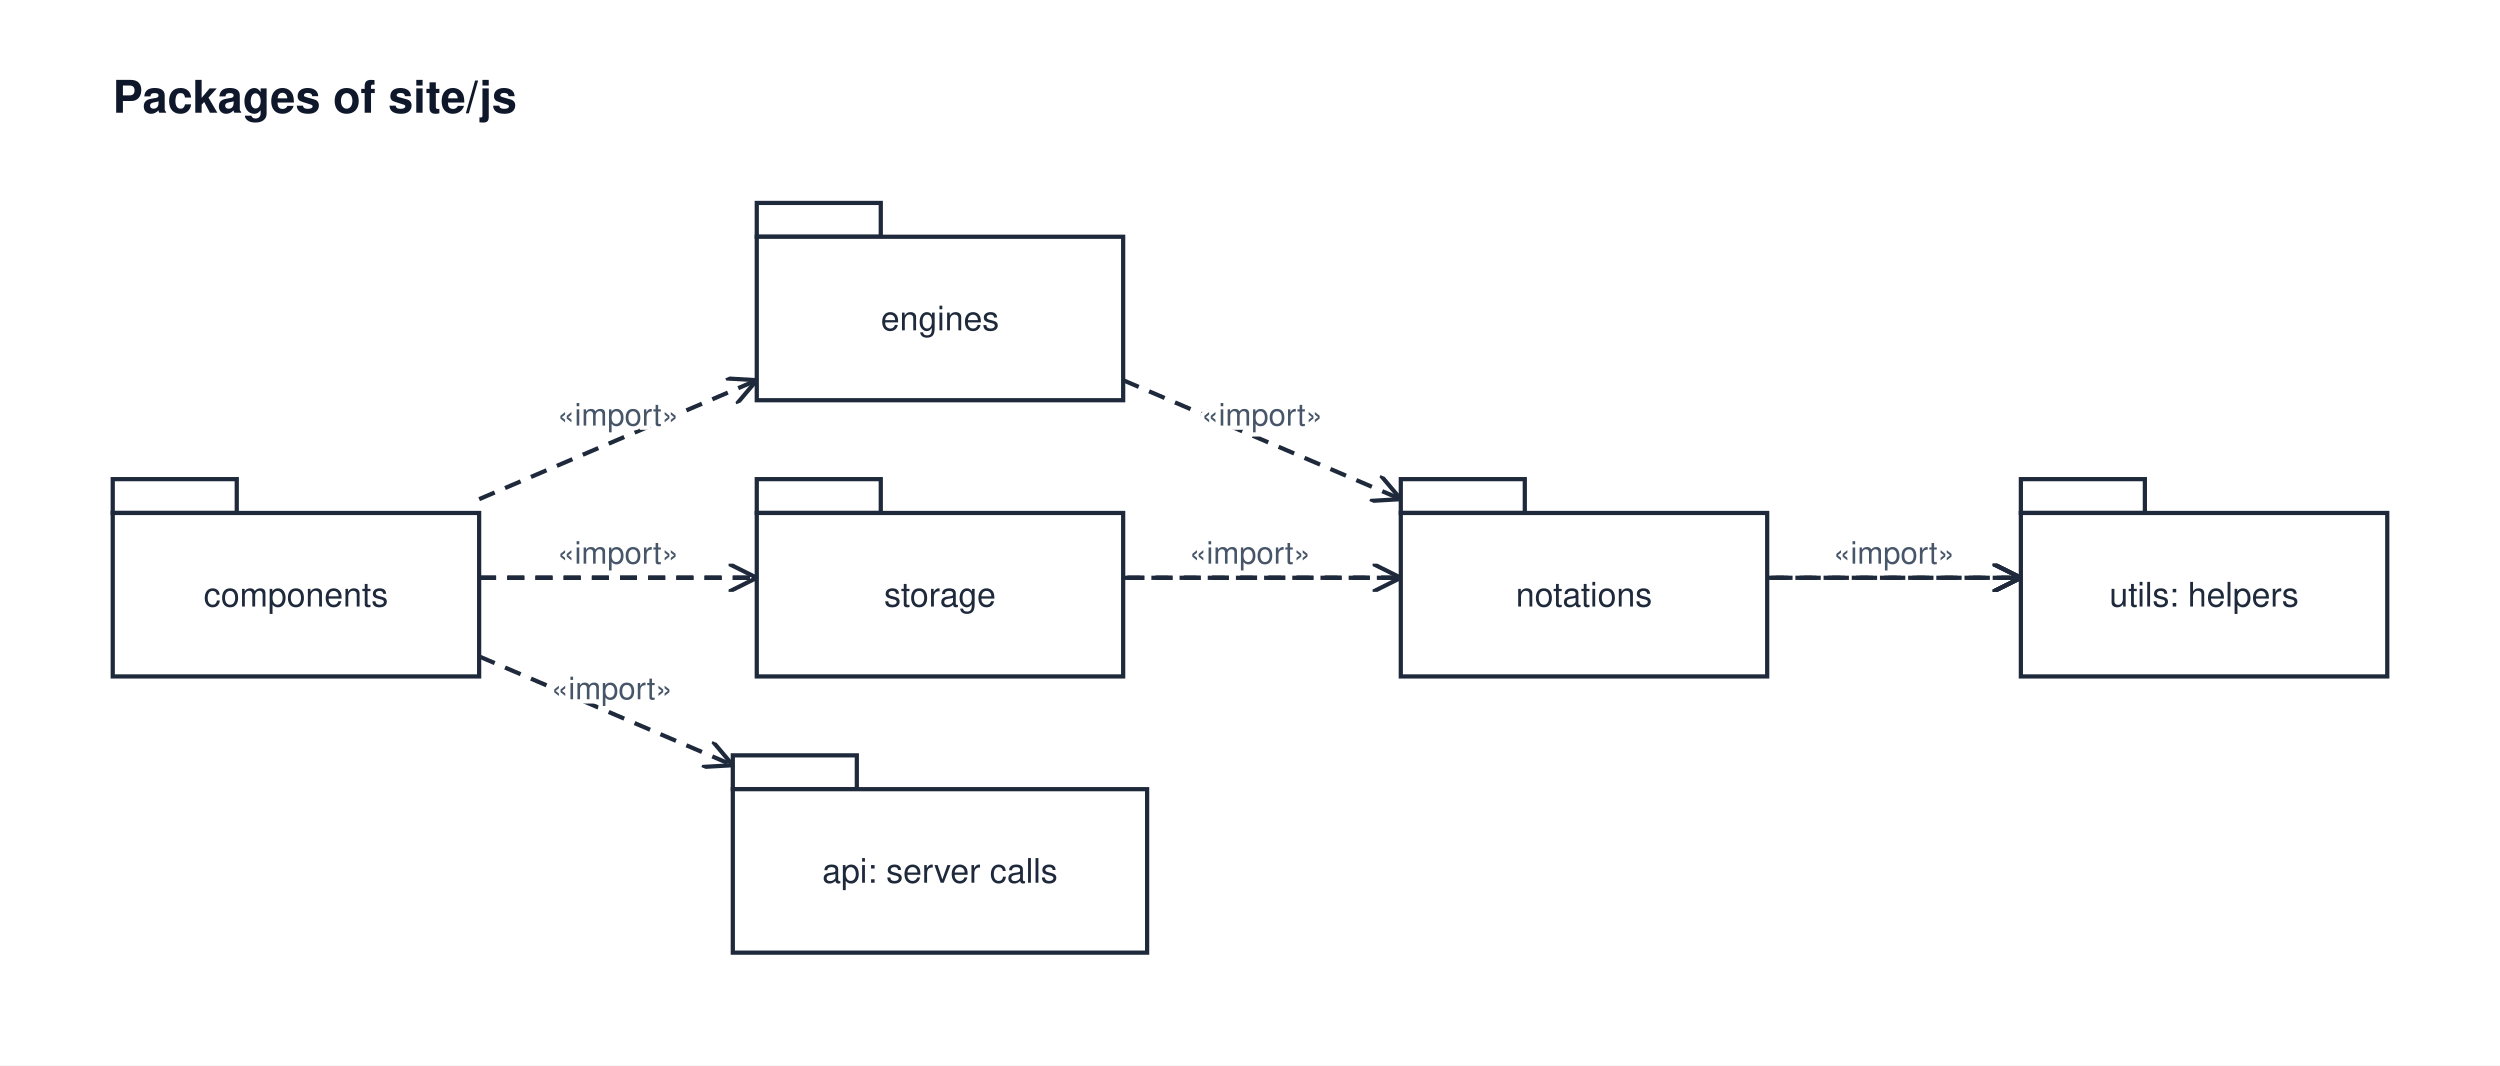
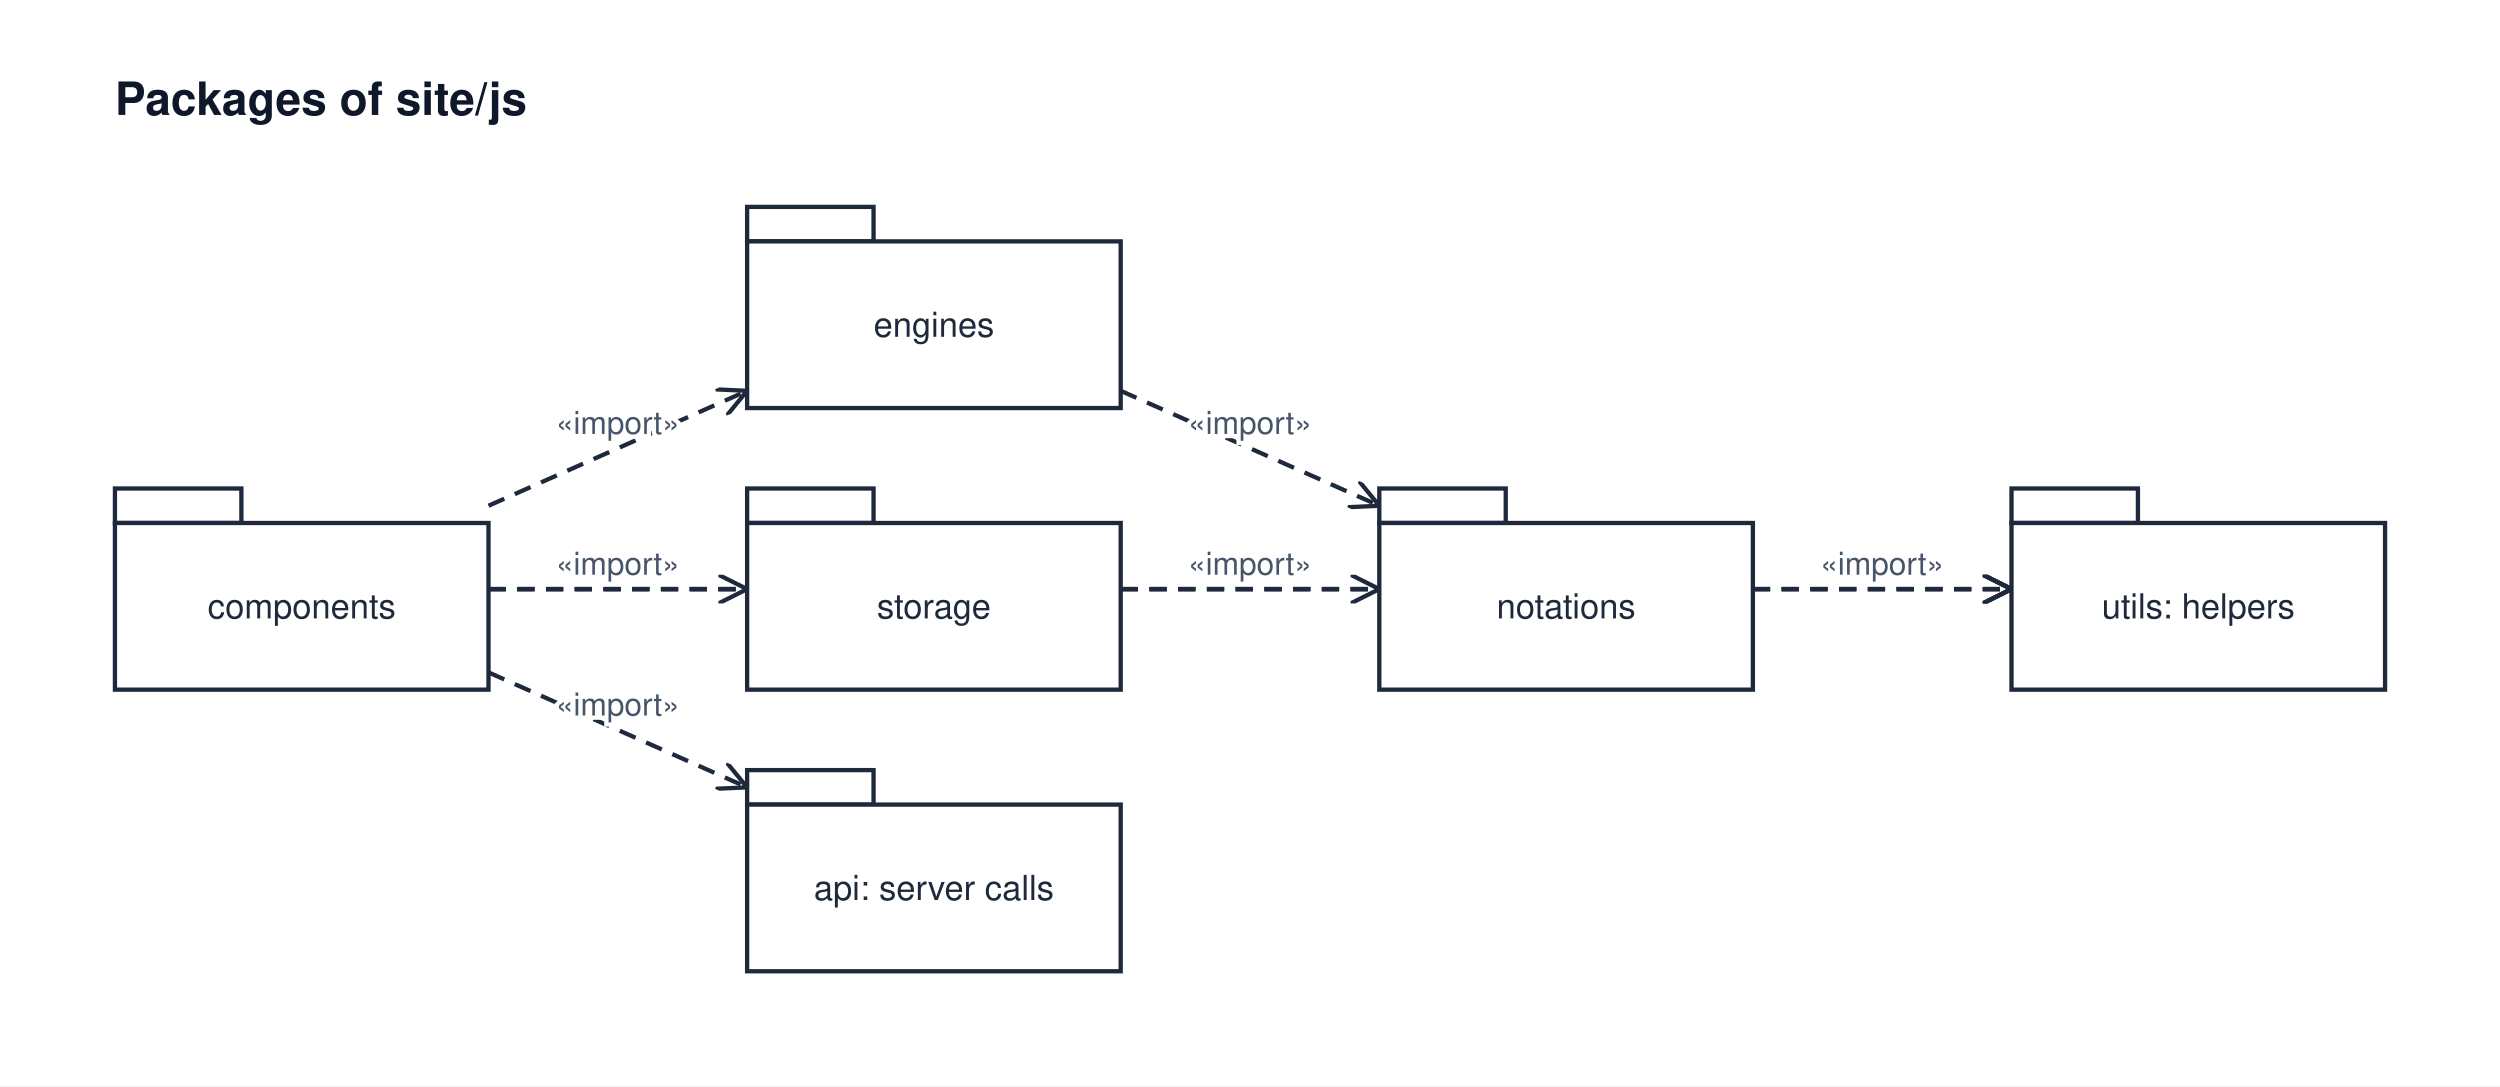
- <svg xmlns="http://www.w3.org/2000/svg" width="887" height="378" viewBox="0 0 887 378" font-family="Helvetica, Arial, sans-serif" role="img" aria-label="Diagram: Own engine (in the browser)">
+ <svg xmlns="http://www.w3.org/2000/svg" width="870" height="378" viewBox="0 0 870 378" font-family="Helvetica, Arial, sans-serif" role="img" aria-label="Diagram: Own engine (in the browser)">
  <defs>
    <marker id="m-arrow" viewBox="0 0 10 10" refX="10" refY="5" markerWidth="10" markerHeight="10" markerUnits="userSpaceOnUse" orient="auto-start-reverse">
      <path d="M0 0L10 5L0 10Z" fill="#1e293b" />
    </marker>
    <marker id="m-open" viewBox="0 0 10 10" refX="10" refY="5" markerWidth="10" markerHeight="10" markerUnits="userSpaceOnUse" orient="auto-start-reverse">
      <path d="M0 0L10 5L0 10" fill="none" stroke="#1e293b" stroke-width="1.5" />
    </marker>
    <marker id="m-triangle" viewBox="0 0 12 12" refX="12" refY="6" markerWidth="12" markerHeight="12" markerUnits="userSpaceOnUse" orient="auto-start-reverse">
      <path d="M0 0L12 6L0 12Z" fill="#ffffff" stroke="#1e293b" stroke-width="1.5" />
    </marker>
    <marker id="m-diamond" viewBox="0 0 16 10" refX="16" refY="5" markerWidth="16" markerHeight="10" markerUnits="userSpaceOnUse" orient="auto-start-reverse">
      <path d="M0 5L8 0L16 5L8 10Z" fill="#ffffff" stroke="#1e293b" stroke-width="1.5" />
    </marker>
    <marker id="m-diamond-filled" viewBox="0 0 16 10" refX="16" refY="5" markerWidth="16" markerHeight="10" markerUnits="userSpaceOnUse" orient="auto-start-reverse">
      <path d="M0 5L8 0L16 5L8 10Z" fill="#1e293b" />
    </marker>
    <marker id="m-one" viewBox="0 0 14 14" refX="14" refY="7" markerWidth="14" markerHeight="14" markerUnits="userSpaceOnUse" orient="auto-start-reverse">
      <path d="M7 1V13M11 1V13" stroke="#1e293b" stroke-width="1.5" />
    </marker>
    <marker id="m-many" viewBox="0 0 14 14" refX="14" refY="7" markerWidth="14" markerHeight="14" markerUnits="userSpaceOnUse" orient="auto-start-reverse">
      <path d="M14 7L2 1M14 7L2 7M14 7L2 13" fill="none" stroke="#1e293b" stroke-width="1.5" />
    </marker>
    <marker id="m-zero-one" viewBox="0 0 18 14" refX="18" refY="7" markerWidth="18" markerHeight="14" markerUnits="userSpaceOnUse" orient="auto-start-reverse">
      <circle cx="5" cy="7" r="4" fill="#ffffff" stroke="#1e293b" stroke-width="1.5" />
      <path d="M13 1V13" stroke="#1e293b" stroke-width="1.5" />
    </marker>
    <marker id="m-one-many" viewBox="0 0 14 14" refX="14" refY="7" markerWidth="14" markerHeight="14" markerUnits="userSpaceOnUse" orient="auto-start-reverse">
      <path d="M14 7L2 1M14 7L2 7M14 7L2 13M5 1V13" fill="none" stroke="#1e293b" stroke-width="1.5" />
    </marker>
  </defs>
-   <rect width="887" height="378" fill="#ffffff" />
+   <rect width="870" height="378" fill="#ffffff" />
  <text x="40" y="40" font-size="16" font-weight="700" fill="#0f172a">Packages of site/js</text>
-   <path class="notation__edge" id="edge-0" d="M170 205Q333.5 205 497 205" fill="none" stroke="#1e293b" stroke-width="1.5" stroke-dasharray="6 4" marker-end="url(#m-open)" />
-   <text x="333.5" y="200" text-anchor="middle" font-size="11" fill="#475569" stroke="#ffffff" stroke-width="3" paint-order="stroke">«import»</text>
-   <path class="notation__edge" id="edge-1" d="M170 177.1Q219.3 156 268.5 134.9" fill="none" stroke="#1e293b" stroke-width="1.5" stroke-dasharray="6 4" marker-end="url(#m-open)" />
-   <text x="219.3" y="151" text-anchor="middle" font-size="11" fill="#475569" stroke="#ffffff" stroke-width="3" paint-order="stroke">«import»</text>
-   <path class="notation__edge" id="edge-2" d="M170 205Q219.3 205 268.5 205" fill="none" stroke="#1e293b" stroke-width="1.5" stroke-dasharray="6 4" marker-end="url(#m-open)" />
-   <text x="219.3" y="200" text-anchor="middle" font-size="11" fill="#475569" stroke="#ffffff" stroke-width="3" paint-order="stroke">«import»</text>
-   <path class="notation__edge" id="edge-3" d="M170 232.9Q219.3 254 260 271.5" fill="none" stroke="#1e293b" stroke-width="1.5" stroke-dasharray="6 4" marker-end="url(#m-open)" />
-   <text x="217.1" y="248.1" text-anchor="middle" font-size="11" fill="#475569" stroke="#ffffff" stroke-width="3" paint-order="stroke">«import»</text>
-   <path class="notation__edge" id="edge-4" d="M170 205Q443.5 205 717 205" fill="none" stroke="#1e293b" stroke-width="1.5" stroke-dasharray="6 4" marker-end="url(#m-open)" />
-   <text x="443.5" y="200" text-anchor="middle" font-size="11" fill="#475569" stroke="#ffffff" stroke-width="3" paint-order="stroke">«import»</text>
-   <path class="notation__edge" id="edge-5" d="M398.5 134.9Q447.8 156 497 177.1" fill="none" stroke="#1e293b" stroke-width="1.5" stroke-dasharray="6 4" marker-end="url(#m-open)" />
-   <text x="447.8" y="151" text-anchor="middle" font-size="11" fill="#475569" stroke="#ffffff" stroke-width="3" paint-order="stroke">«import»</text>
-   <path class="notation__edge" id="edge-6" d="M627 205Q672 205 717 205" fill="none" stroke="#1e293b" stroke-width="1.5" stroke-dasharray="6 4" marker-end="url(#m-open)" />
-   <text x="672" y="200" text-anchor="middle" font-size="11" fill="#475569" stroke="#ffffff" stroke-width="3" paint-order="stroke">«import»</text>
-   <path class="notation__edge" id="edge-7" d="M398.5 205Q557.8 205 717 205" fill="none" stroke="#1e293b" stroke-width="1.5" stroke-dasharray="6 4" marker-end="url(#m-open)" />
-   <text x="557.8" y="200" text-anchor="middle" font-size="11" fill="#475569" stroke="#ffffff" stroke-width="3" paint-order="stroke">«import»</text>
+   <path class="notation__edge" id="edge-0" d="M170 205Q325 205 480 205" fill="none" stroke="#1e293b" stroke-width="1.5" stroke-dasharray="6 4" marker-end="url(#m-open)" />
+   <text x="325" y="200" text-anchor="middle" font-size="11" fill="#475569" stroke="#ffffff" stroke-width="3" paint-order="stroke">«import»</text>
+   <path class="notation__edge" id="edge-1" d="M170 176Q215 156 260 136" fill="none" stroke="#1e293b" stroke-width="1.5" stroke-dasharray="6 4" marker-end="url(#m-open)" />
+   <text x="215" y="151" text-anchor="middle" font-size="11" fill="#475569" stroke="#ffffff" stroke-width="3" paint-order="stroke">«import»</text>
+   <path class="notation__edge" id="edge-2" d="M170 205Q215 205 260 205" fill="none" stroke="#1e293b" stroke-width="1.5" stroke-dasharray="6 4" marker-end="url(#m-open)" />
+   <text x="215" y="200" text-anchor="middle" font-size="11" fill="#475569" stroke="#ffffff" stroke-width="3" paint-order="stroke">«import»</text>
+   <path class="notation__edge" id="edge-3" d="M170 234Q215 254 260 274" fill="none" stroke="#1e293b" stroke-width="1.5" stroke-dasharray="6 4" marker-end="url(#m-open)" />
+   <text x="215" y="249" text-anchor="middle" font-size="11" fill="#475569" stroke="#ffffff" stroke-width="3" paint-order="stroke">«import»</text>
+   <path class="notation__edge" id="edge-4" d="M170 205Q435 205 700 205" fill="none" stroke="#1e293b" stroke-width="1.5" stroke-dasharray="6 4" marker-end="url(#m-open)" />
+   <text x="435" y="200" text-anchor="middle" font-size="11" fill="#475569" stroke="#ffffff" stroke-width="3" paint-order="stroke">«import»</text>
+   <path class="notation__edge" id="edge-5" d="M390 136Q435 156 480 176" fill="none" stroke="#1e293b" stroke-width="1.5" stroke-dasharray="6 4" marker-end="url(#m-open)" />
+   <text x="435" y="151" text-anchor="middle" font-size="11" fill="#475569" stroke="#ffffff" stroke-width="3" paint-order="stroke">«import»</text>
+   <path class="notation__edge" id="edge-6" d="M610 205Q655 205 700 205" fill="none" stroke="#1e293b" stroke-width="1.5" stroke-dasharray="6 4" marker-end="url(#m-open)" />
+   <text x="655" y="200" text-anchor="middle" font-size="11" fill="#475569" stroke="#ffffff" stroke-width="3" paint-order="stroke">«import»</text>
+   <path class="notation__edge" id="edge-7" d="M390 205Q545 205 700 205" fill="none" stroke="#1e293b" stroke-width="1.5" stroke-dasharray="6 4" marker-end="url(#m-open)" />
+   <text x="545" y="200" text-anchor="middle" font-size="11" fill="#475569" stroke="#ffffff" stroke-width="3" paint-order="stroke">«import»</text>
  <g class="notation__node" data-id="components" data-cx="105" data-cy="205" tabindex="0" role="button" aria-label="components">
    <rect x="40" y="170" width="44" height="12" fill="#ffffff" stroke="#1e293b" stroke-width="1.5" />
    <rect x="40" y="182" width="130" height="58" fill="#ffffff" stroke="#1e293b" stroke-width="1.5" />
    <text x="105" y="211" dy="0.35em" text-anchor="middle" font-size="12" font-weight="400" fill="#1e293b">components</text>
  </g>
-   <g class="notation__node" data-id="engines" data-cx="333.5" data-cy="107" tabindex="0" role="button" aria-label="engines">
-     <rect x="268.5" y="72" width="44" height="12" fill="#ffffff" stroke="#1e293b" stroke-width="1.5" />
-     <rect x="268.5" y="84" width="130" height="58" fill="#ffffff" stroke="#1e293b" stroke-width="1.5" />
-     <text x="333.5" y="113" dy="0.35em" text-anchor="middle" font-size="12" font-weight="400" fill="#1e293b">engines</text>
+   <g class="notation__node" data-id="engines" data-cx="325" data-cy="107" tabindex="0" role="button" aria-label="engines">
+     <rect x="260" y="72" width="44" height="12" fill="#ffffff" stroke="#1e293b" stroke-width="1.5" />
+     <rect x="260" y="84" width="130" height="58" fill="#ffffff" stroke="#1e293b" stroke-width="1.5" />
+     <text x="325" y="113" dy="0.35em" text-anchor="middle" font-size="12" font-weight="400" fill="#1e293b">engines</text>
  </g>
-   <g class="notation__node" data-id="storage" data-cx="333.5" data-cy="205" tabindex="0" role="button" aria-label="storage">
-     <rect x="268.5" y="170" width="44" height="12" fill="#ffffff" stroke="#1e293b" stroke-width="1.5" />
-     <rect x="268.5" y="182" width="130" height="58" fill="#ffffff" stroke="#1e293b" stroke-width="1.5" />
-     <text x="333.5" y="211" dy="0.35em" text-anchor="middle" font-size="12" font-weight="400" fill="#1e293b">storage</text>
+   <g class="notation__node" data-id="storage" data-cx="325" data-cy="205" tabindex="0" role="button" aria-label="storage">
+     <rect x="260" y="170" width="44" height="12" fill="#ffffff" stroke="#1e293b" stroke-width="1.5" />
+     <rect x="260" y="182" width="130" height="58" fill="#ffffff" stroke="#1e293b" stroke-width="1.5" />
+     <text x="325" y="211" dy="0.35em" text-anchor="middle" font-size="12" font-weight="400" fill="#1e293b">storage</text>
  </g>
-   <g class="notation__node" data-id="api" data-cx="333.5" data-cy="303" tabindex="0" role="button" aria-label="api">
+   <g class="notation__node" data-id="api" data-cx="325" data-cy="303" tabindex="0" role="button" aria-label="api">
    <rect x="260" y="268" width="44" height="12" fill="#ffffff" stroke="#1e293b" stroke-width="1.5" />
-     <rect x="260" y="280" width="147" height="58" fill="#ffffff" stroke="#1e293b" stroke-width="1.5" />
-     <text x="333.5" y="309" dy="0.35em" text-anchor="middle" font-size="12" font-weight="400" fill="#1e293b">api: server calls</text>
+     <rect x="260" y="280" width="130" height="58" fill="#ffffff" stroke="#1e293b" stroke-width="1.5" />
+     <text x="325" y="309" dy="0.35em" text-anchor="middle" font-size="12" font-weight="400" fill="#1e293b">api: server calls</text>
  </g>
-   <g class="notation__node" data-id="notations" data-cx="562" data-cy="205" tabindex="0" role="button" aria-label="notations">
-     <rect x="497" y="170" width="44" height="12" fill="#ffffff" stroke="#1e293b" stroke-width="1.5" />
-     <rect x="497" y="182" width="130" height="58" fill="#ffffff" stroke="#1e293b" stroke-width="1.5" />
-     <text x="562" y="211" dy="0.35em" text-anchor="middle" font-size="12" font-weight="400" fill="#1e293b">notations</text>
+   <g class="notation__node" data-id="notations" data-cx="545" data-cy="205" tabindex="0" role="button" aria-label="notations">
+     <rect x="480" y="170" width="44" height="12" fill="#ffffff" stroke="#1e293b" stroke-width="1.5" />
+     <rect x="480" y="182" width="130" height="58" fill="#ffffff" stroke="#1e293b" stroke-width="1.5" />
+     <text x="545" y="211" dy="0.35em" text-anchor="middle" font-size="12" font-weight="400" fill="#1e293b">notations</text>
  </g>
-   <g class="notation__node" data-id="utils" data-cx="782" data-cy="205" tabindex="0" role="button" aria-label="utils">
-     <rect x="717" y="170" width="44" height="12" fill="#ffffff" stroke="#1e293b" stroke-width="1.5" />
-     <rect x="717" y="182" width="130" height="58" fill="#ffffff" stroke="#1e293b" stroke-width="1.5" />
-     <text x="782" y="211" dy="0.35em" text-anchor="middle" font-size="12" font-weight="400" fill="#1e293b">utils: helpers</text>
+   <g class="notation__node" data-id="utils" data-cx="765" data-cy="205" tabindex="0" role="button" aria-label="utils">
+     <rect x="700" y="170" width="44" height="12" fill="#ffffff" stroke="#1e293b" stroke-width="1.5" />
+     <rect x="700" y="182" width="130" height="58" fill="#ffffff" stroke="#1e293b" stroke-width="1.5" />
+     <text x="765" y="211" dy="0.35em" text-anchor="middle" font-size="12" font-weight="400" fill="#1e293b">utils: helpers</text>
  </g>
</svg>
